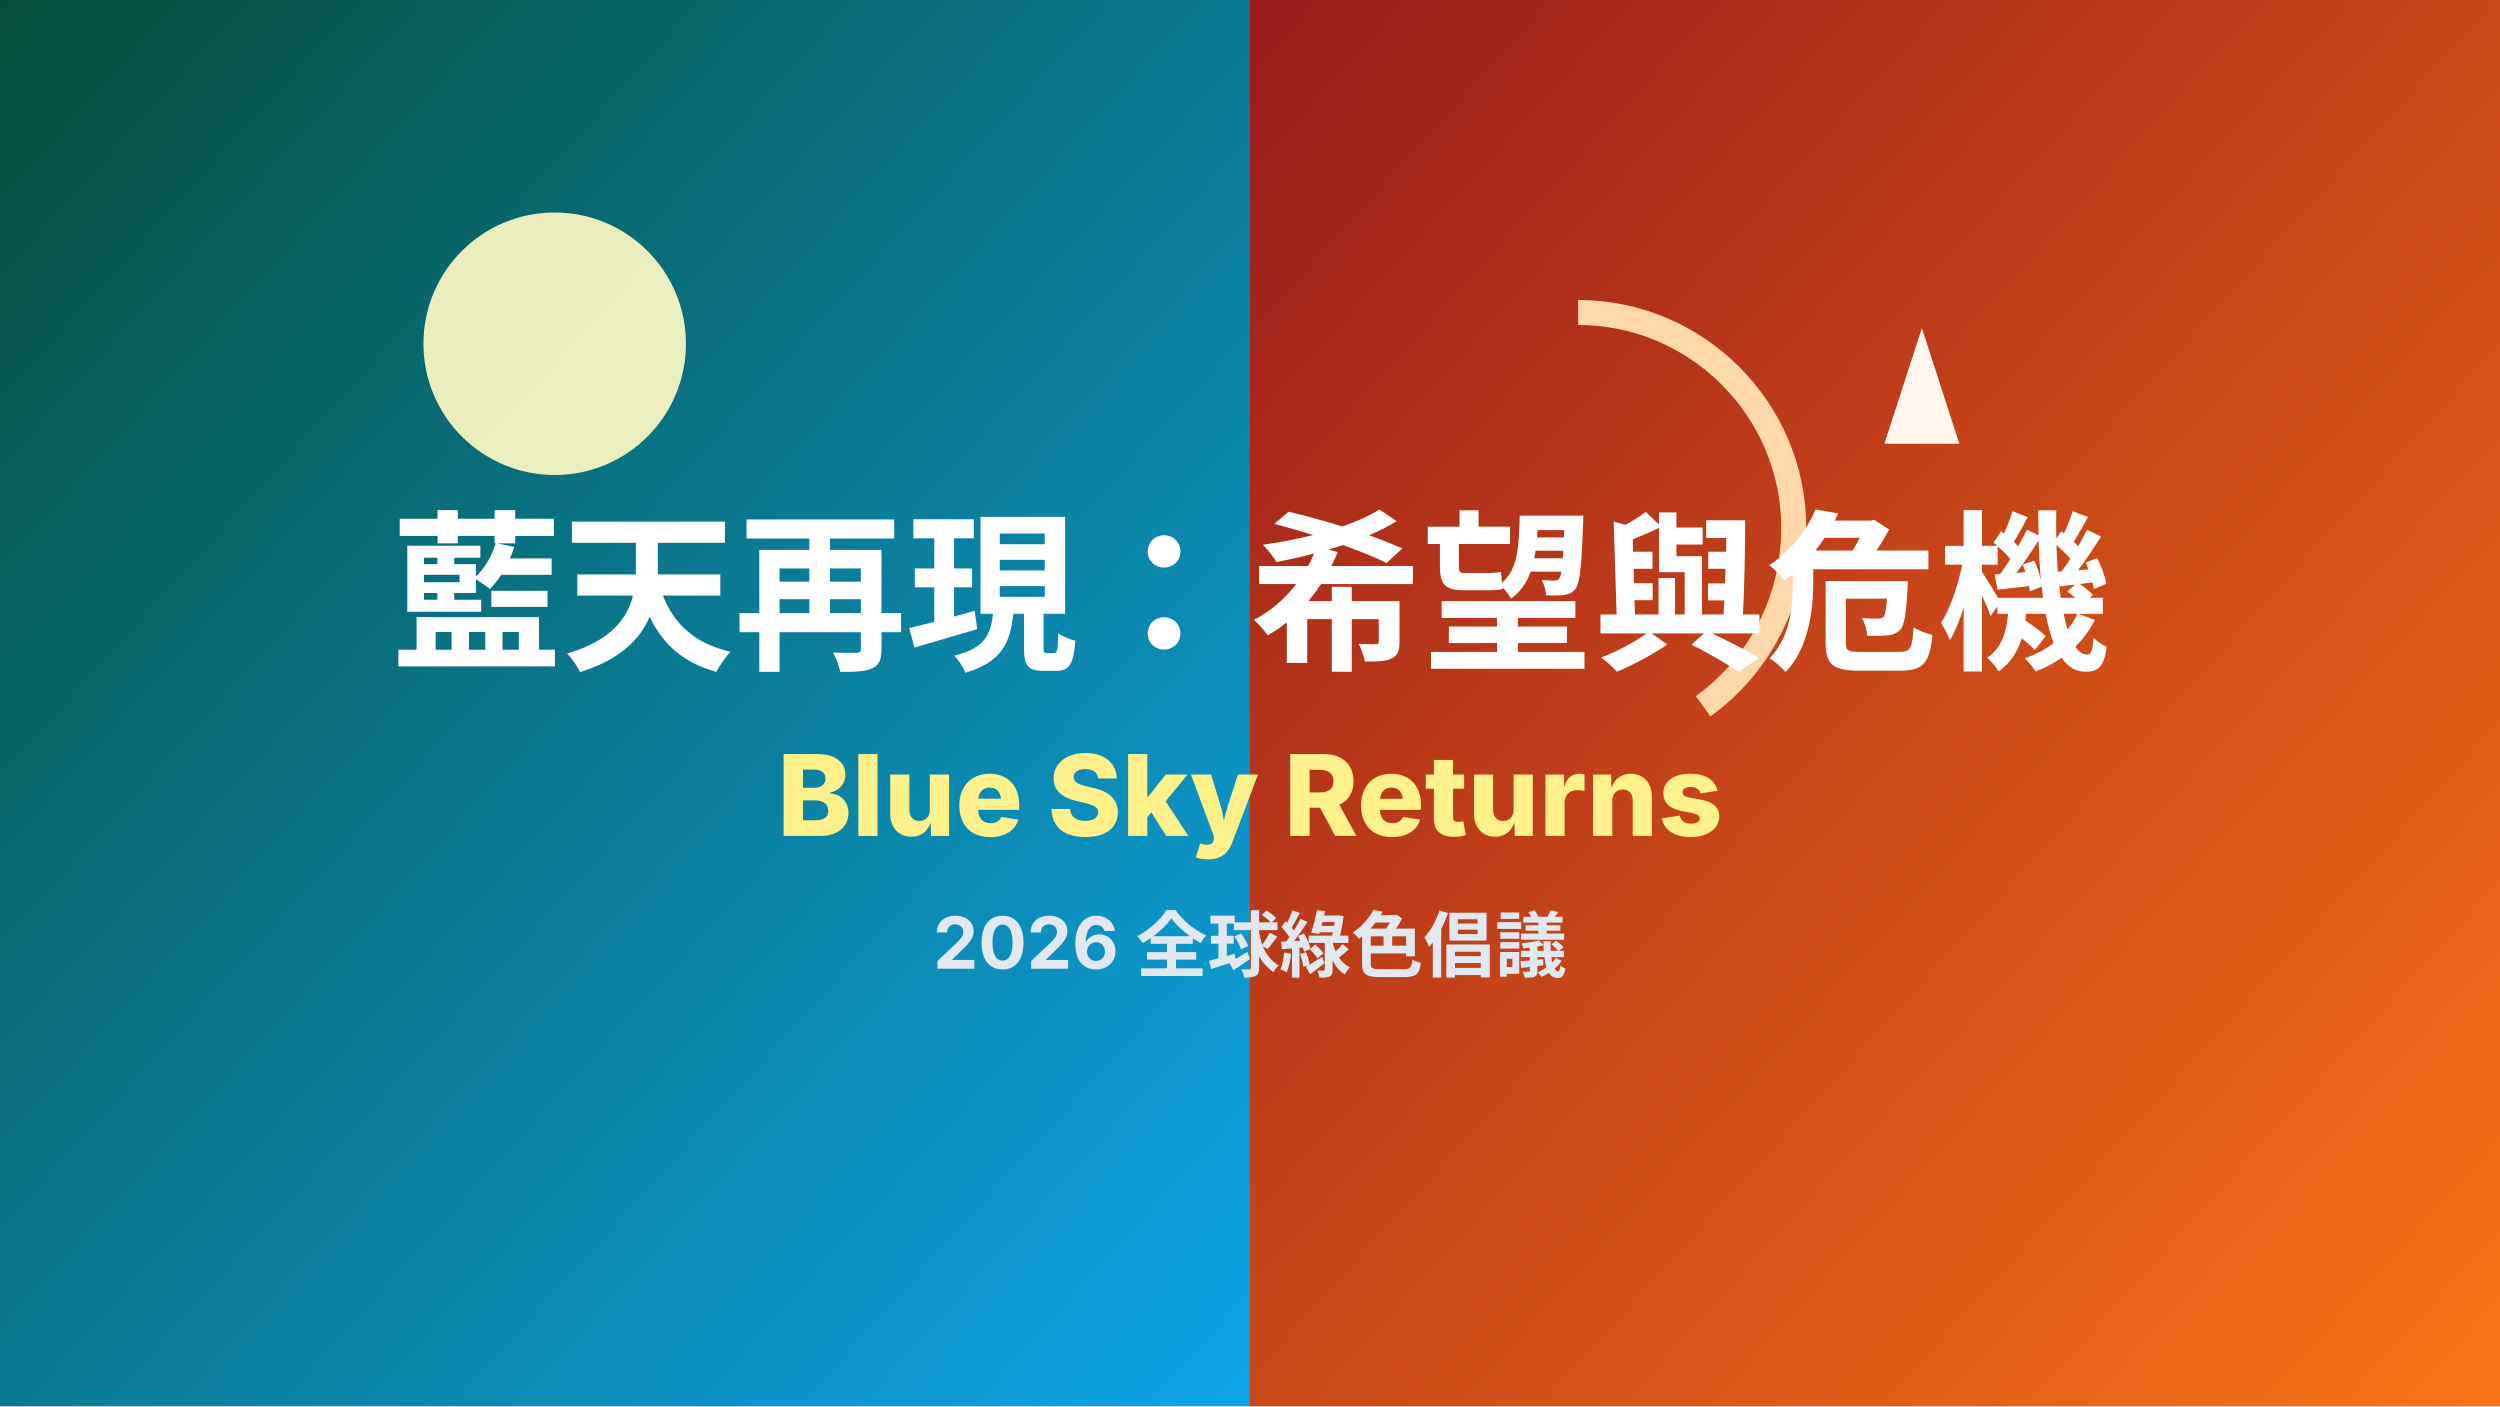
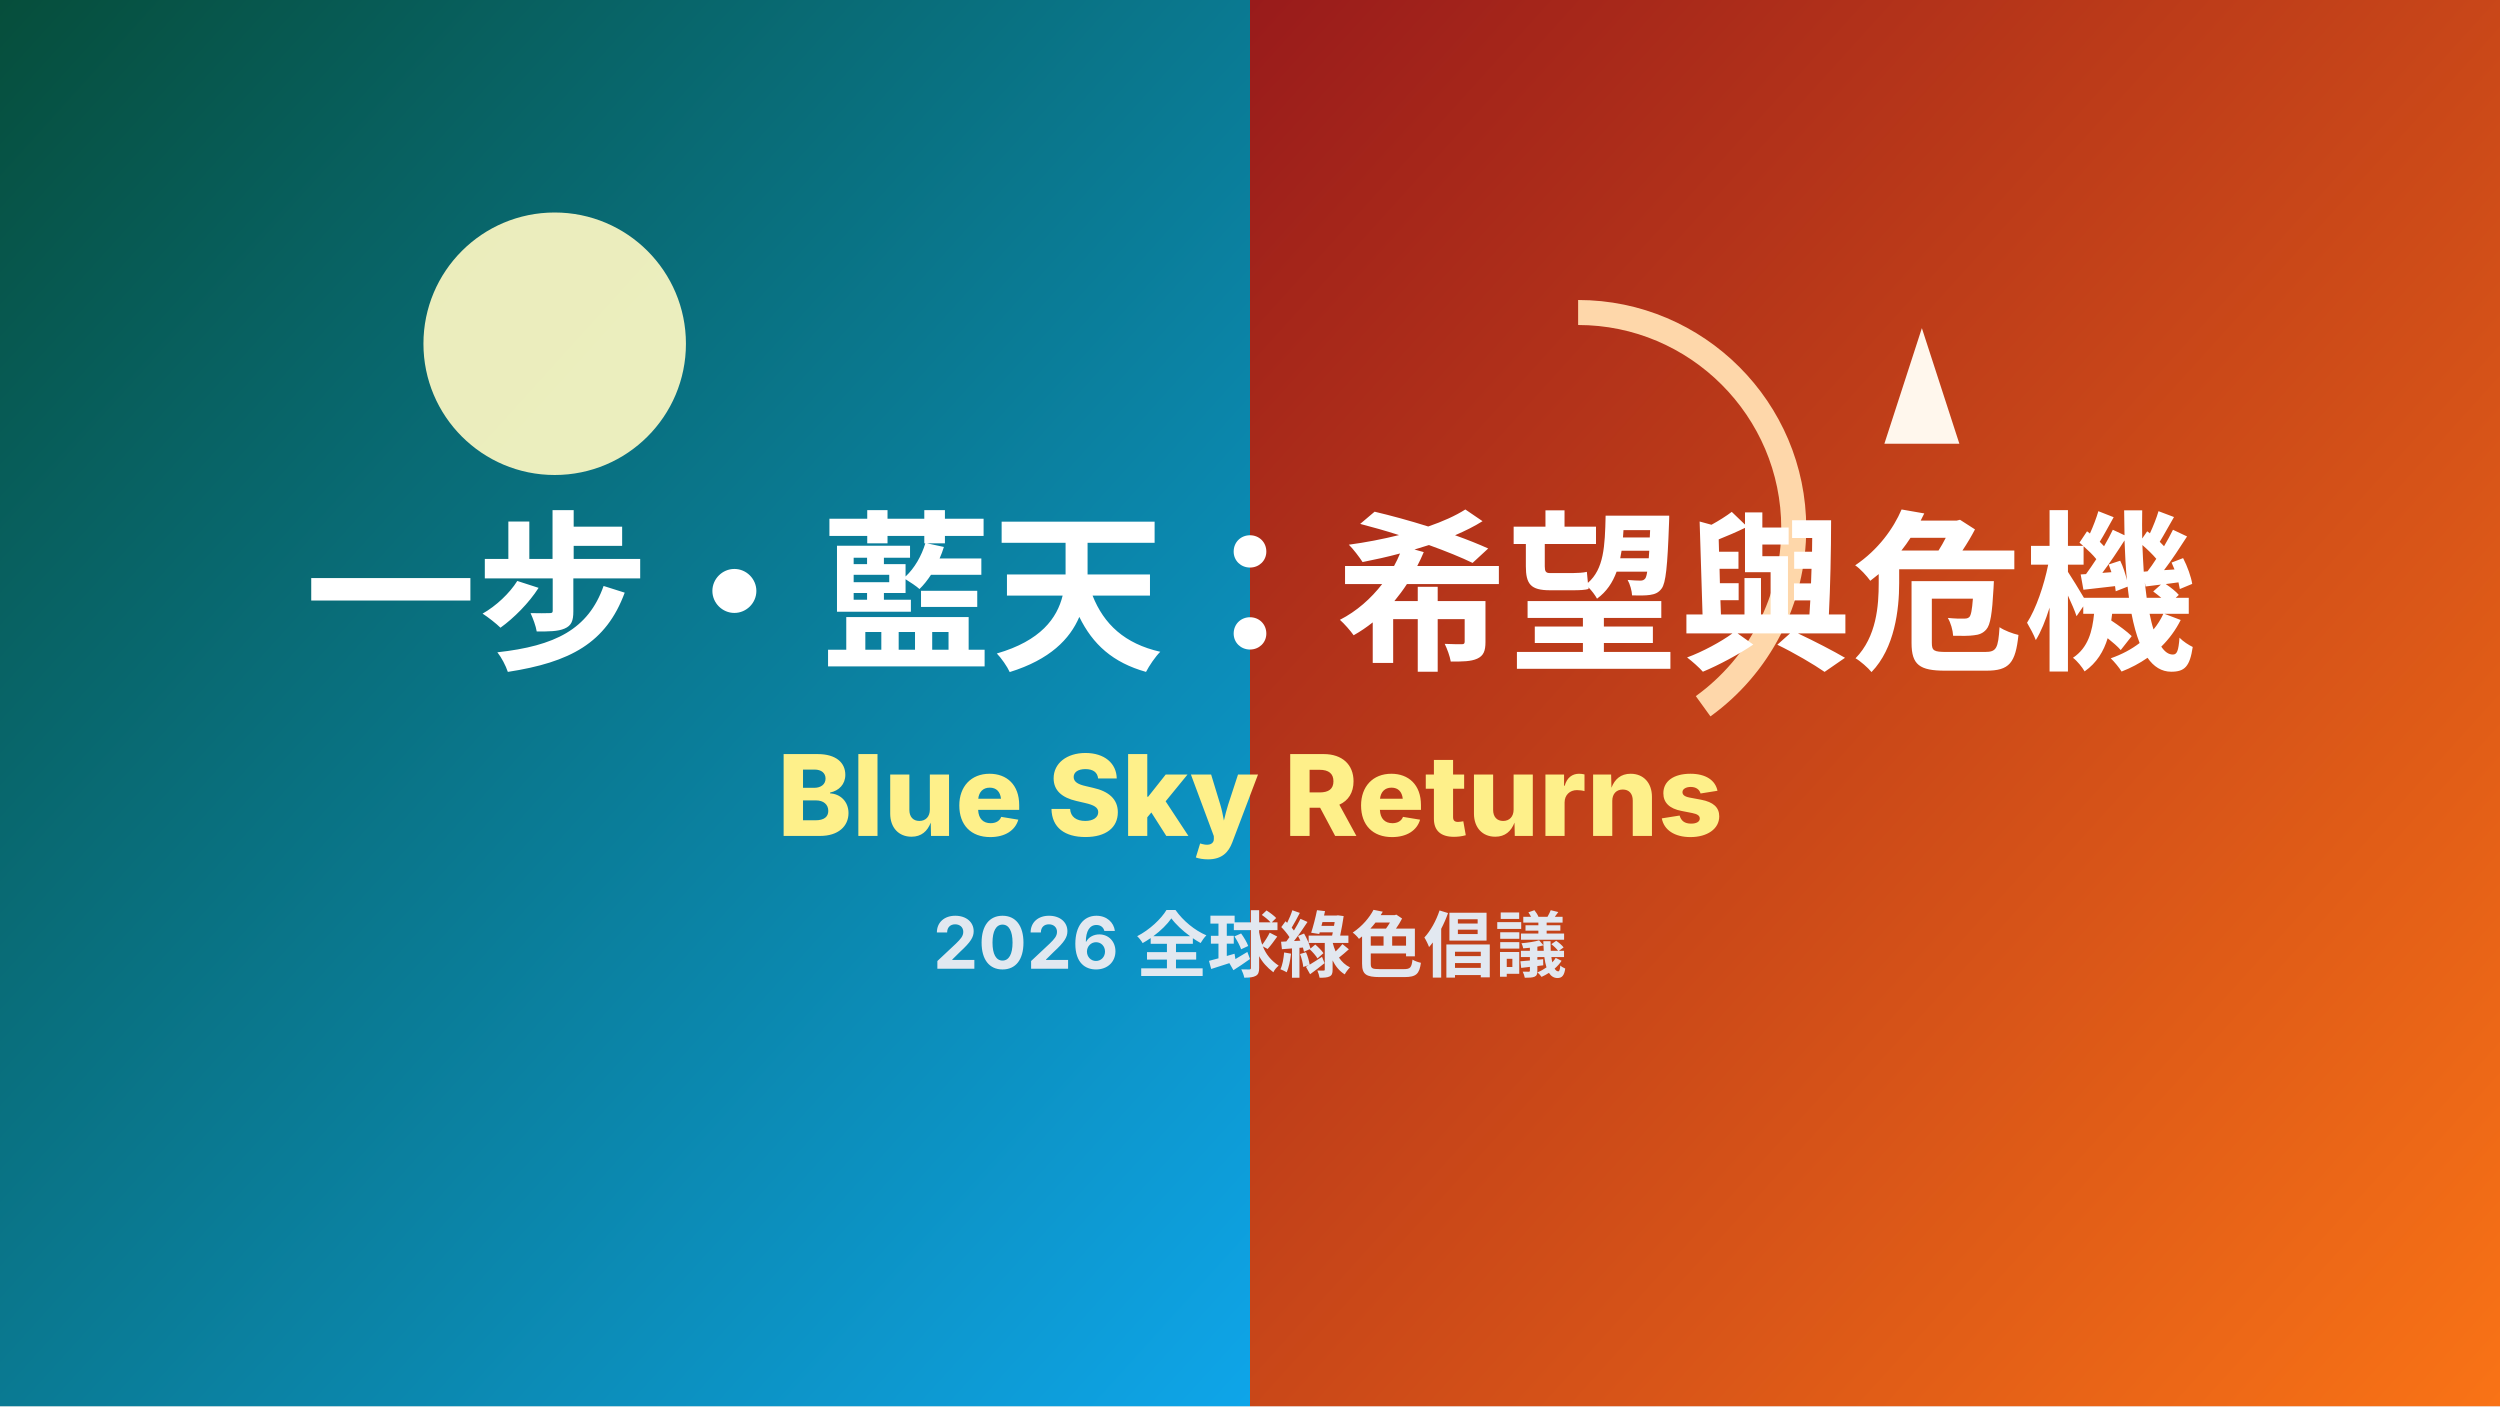
<svg xmlns="http://www.w3.org/2000/svg" width="1600" height="900" viewBox="0 0 1600 900" role="img" aria-labelledby="title desc">
  <defs>
    <linearGradient id="hope" x1="0" y1="0" x2="1" y2="1">
      <stop offset="0%" stop-color="#064e3b" />
      <stop offset="100%" stop-color="#0ea5e9" />
    </linearGradient>
    <linearGradient id="risk" x1="0" y1="0" x2="1" y2="1">
      <stop offset="0%" stop-color="#991b1b" />
      <stop offset="100%" stop-color="#f97316" />
    </linearGradient>
  </defs>
  <rect width="800" height="900" fill="url(#hope)" />
  <rect x="800" width="800" height="900" fill="url(#risk)" />
  <circle cx="355" cy="220" r="84" fill="#fef9c3" opacity="0.92" />
  <path d="M1010 200c76 0 138 62 138 138 0 46-22 88-58 114" fill="none" stroke="#fed7aa" stroke-width="16" />
  <path d="M1230 210l24 74h-48z" fill="#fff7ed" />
-   <text x="800" y="420" text-anchor="middle" fill="#ffffff" font-size="110" font-family="Inter, Arial, sans-serif" font-weight="800">藍天再現：希望與危機</text>
+   <text x="800" y="420" text-anchor="middle" fill="#ffffff" font-size="110" font-family="Inter, Arial, sans-serif" font-weight="800">一步・藍天：希望與危機</text>
  <text x="800" y="535" text-anchor="middle" fill="#fef08a" font-size="72" font-family="Inter, Arial, sans-serif" font-weight="800">Blue Sky Returns</text>
  <text x="800" y="620" text-anchor="middle" fill="#e2e8f0" font-size="46" font-family="Inter, Arial, sans-serif" font-weight="700">2026 全球綠色倡議</text>
</svg>
